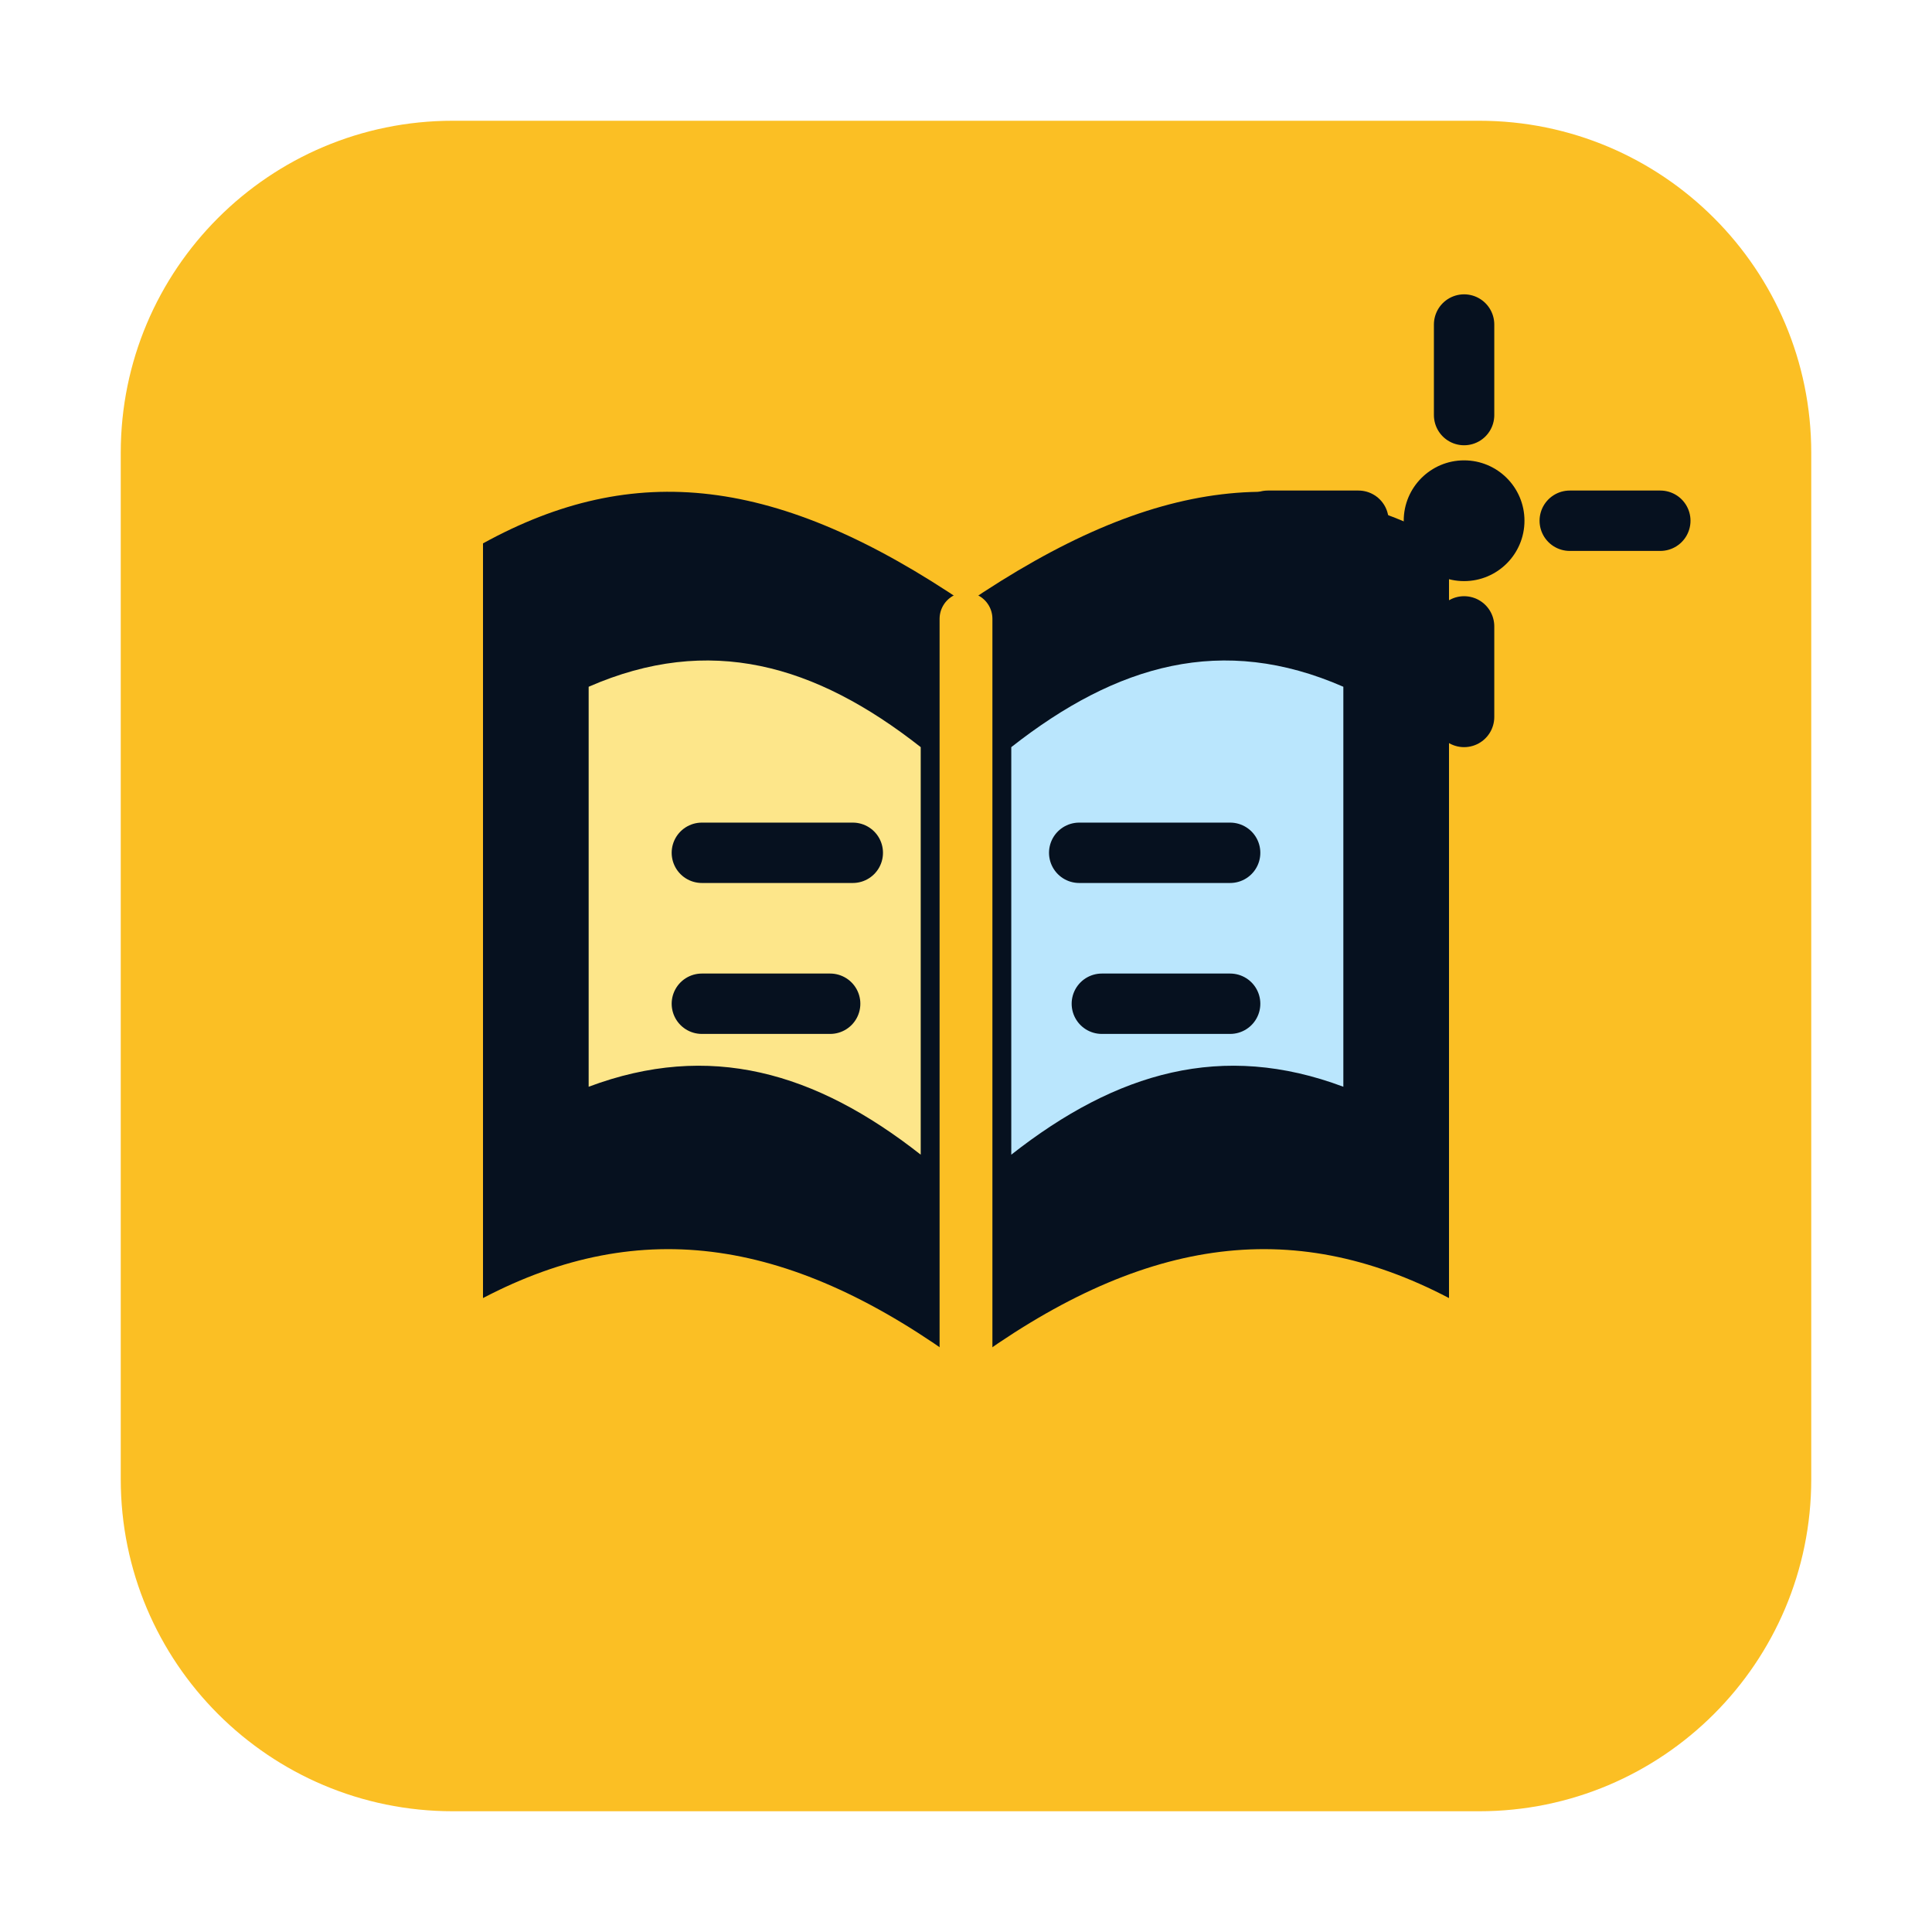
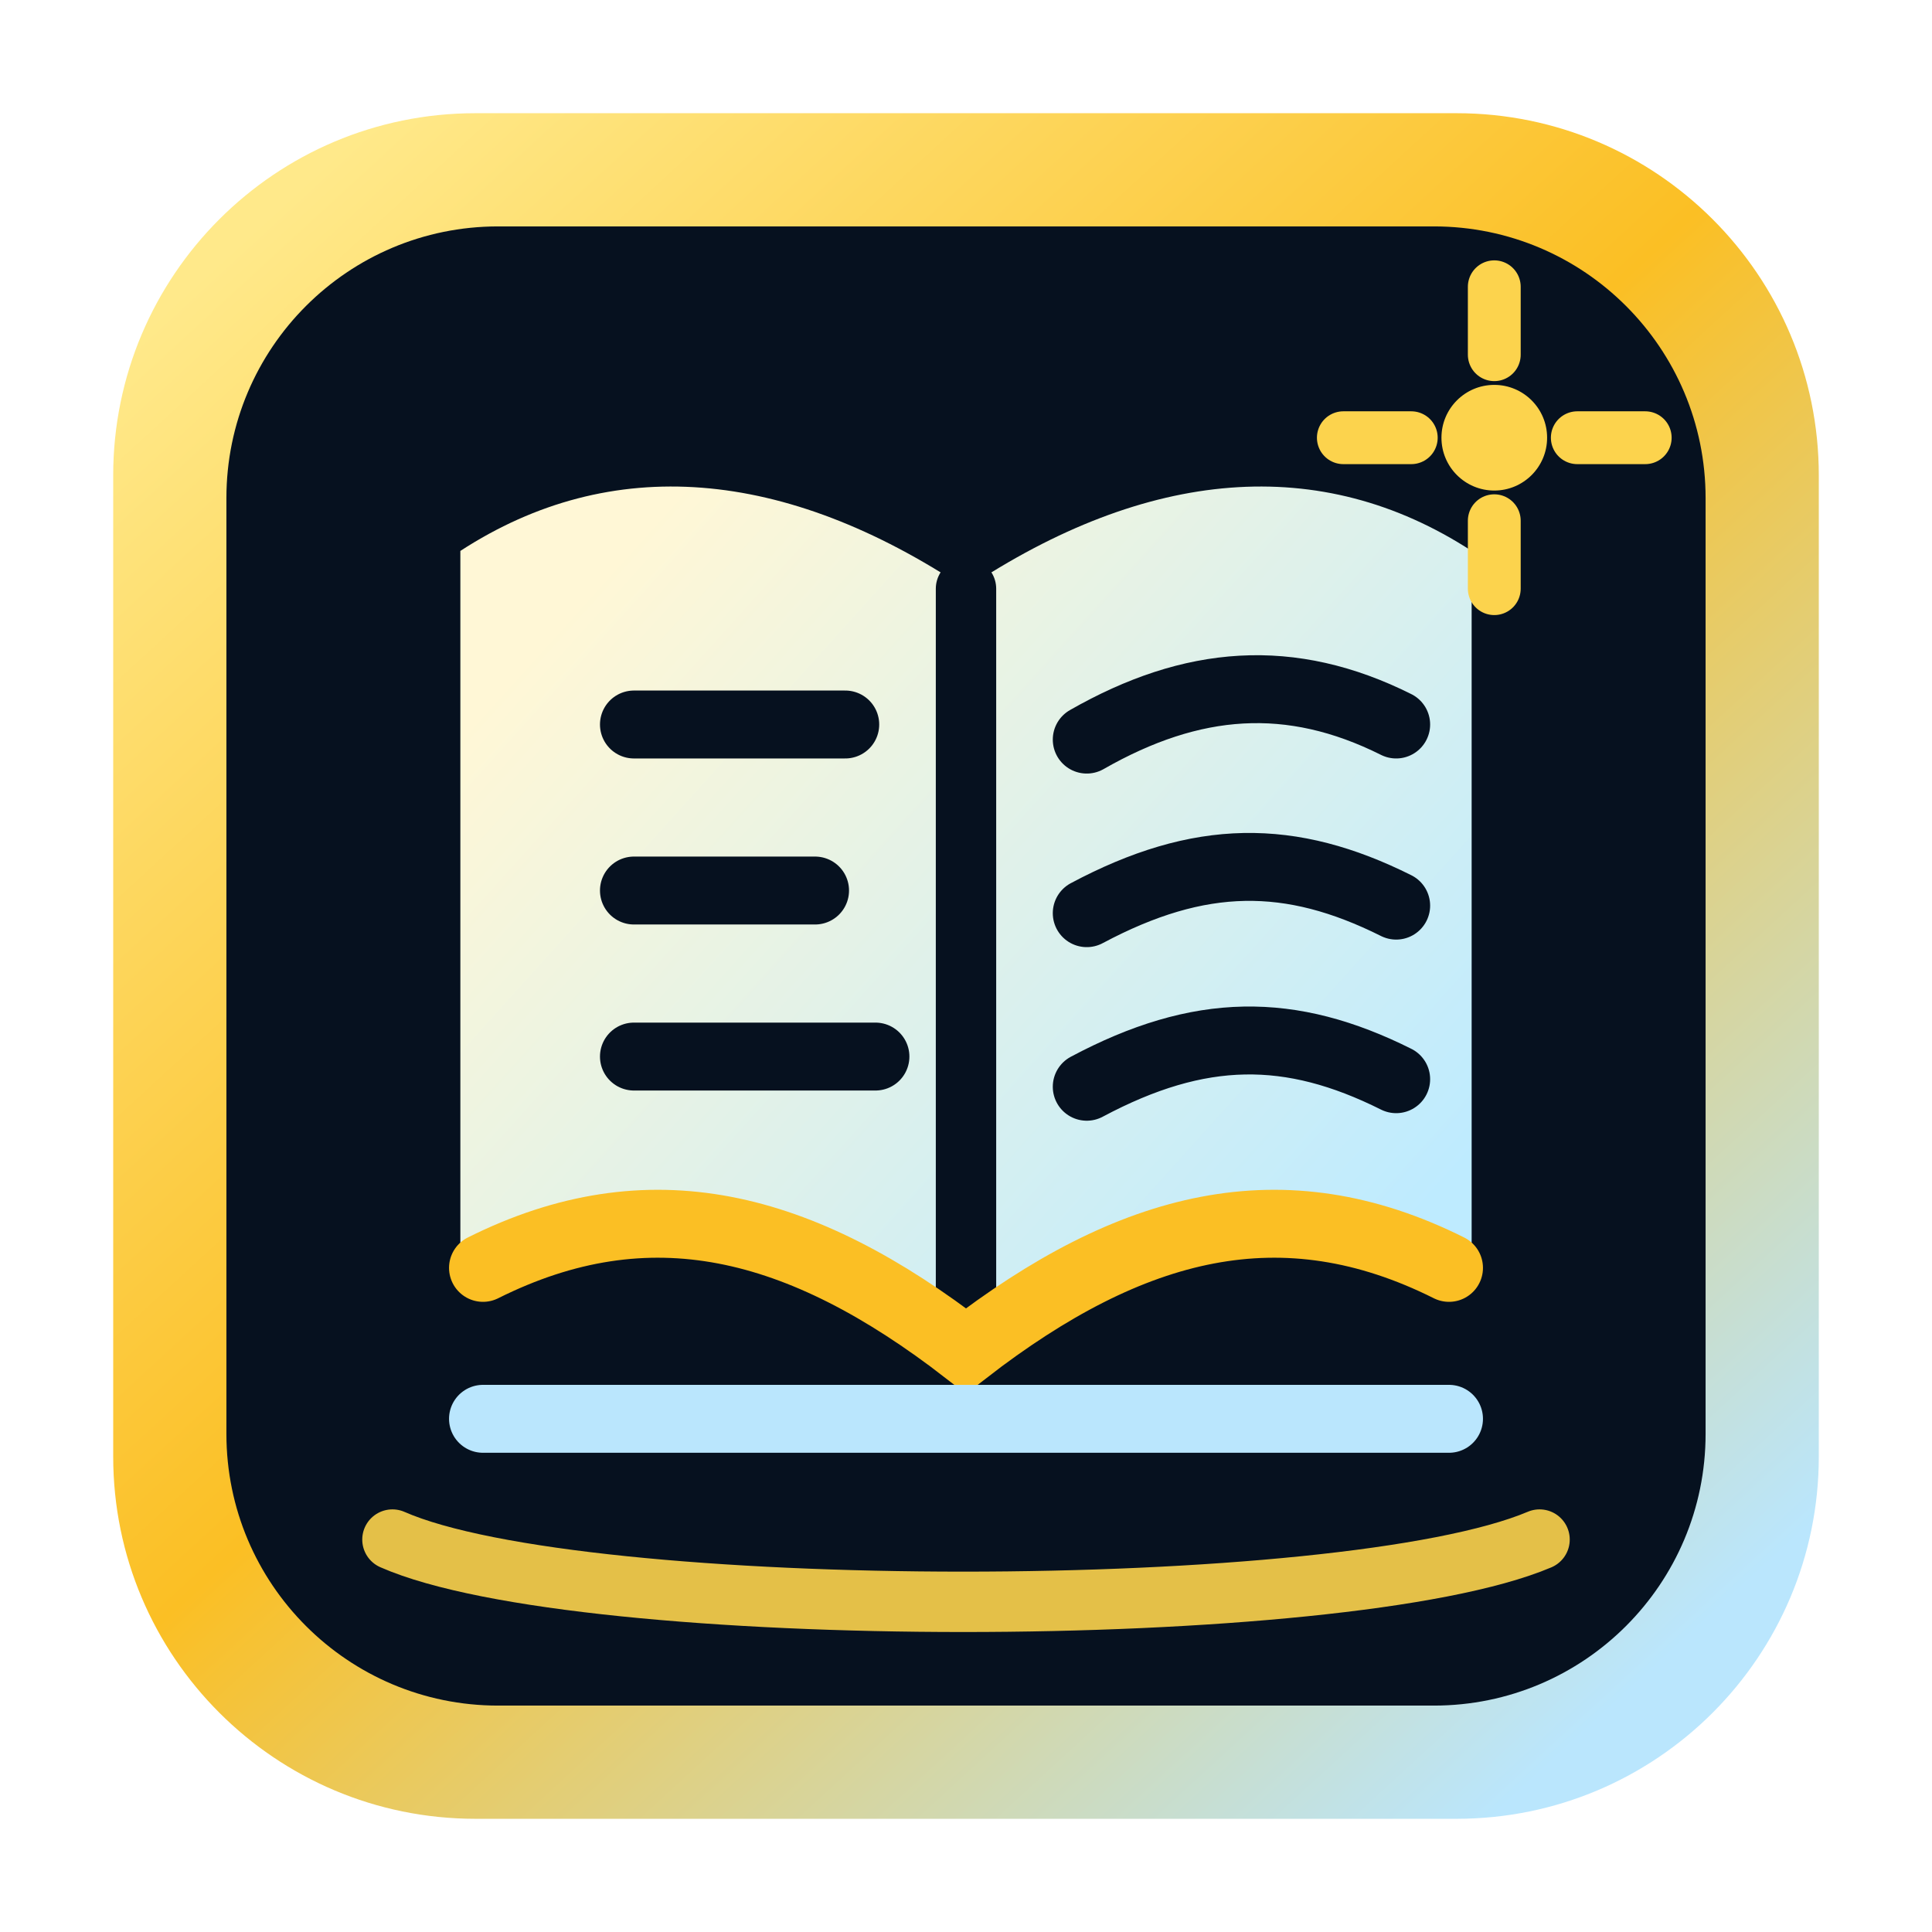
<svg xmlns="http://www.w3.org/2000/svg" width="256" height="256" viewBox="0 0 256 256" fill="none">
-   <rect x="16" y="16" width="224" height="224" rx="44" fill="#FBBF24" />
-   <path d="M64 72C84 61 103 63 128 80C153 63 172 61 192 72V172C171 161 151 164 128 181C105 164 85 161 64 172V72Z" fill="#06111F" />
-   <path d="M78 91C94 84 108 88 122 99V153C108 142 94 138 78 144V91Z" fill="#FDE68A" />
-   <path d="M178 91C162 84 148 88 134 99V153C148 142 162 138 178 144V91Z" fill="#BAE6FD" />
-   <path d="M128 82V182" stroke="#FBBF24" stroke-width="7" stroke-linecap="round" />
-   <path d="M93 113H113M143 113H163M93 133H110M146 133H163" stroke="#06111F" stroke-width="8" stroke-linecap="round" />
-   <circle cx="194" cy="69" r="8" fill="#06111F" />
-   <path d="M194 43V55M194 83V95M168 69H180M208 69H220" stroke="#06111F" stroke-width="8" stroke-linecap="round" />
+   <defs>
+     <linearGradient id="gold" x1="36" x2="216" y1="28" y2="224" gradientUnits="userSpaceOnUse">
+       <stop stop-color="#FFE98A" />
+       <stop offset="0.48" stop-color="#FBBF24" />
+       <stop offset="1" stop-color="#BAE6FD" />
+     </linearGradient>
+     <linearGradient id="paper" x1="78" x2="180" y1="78" y2="170" gradientUnits="userSpaceOnUse">
+       <stop stop-color="#FFF7D6" />
+       <stop offset="1" stop-color="#BEEBFF" />
+     </linearGradient>
+   </defs>
+   <rect x="15" y="15" width="226" height="226" rx="48" fill="url(#gold)" />
+   <rect x="30" y="30" width="196" height="196" rx="36" fill="#06111F" />
+   <path d="M61 73C81 60 104 62 128 78C152 62 175 60 195 73V168C173 157 151 162 128 179C105 162 83 157 61 168V73Z" fill="url(#paper)" />
+   <path d="M128 78V180" stroke="#06111F" stroke-width="8" stroke-linecap="round" />
+   <path d="M84 96H112M84 118H108M84 140H116" stroke="#06111F" stroke-width="9" stroke-linecap="round" />
+   <path d="M144 98C158 90 171 89 185 96M144 121C159 113 171 113 185 120M144 144C159 136 171 136 185 143" stroke="#06111F" stroke-width="9" stroke-linecap="round" />
+   <path d="M64 168C86 157 106 162 128 179C150 162 170 157 192 168" stroke="#FBBF24" stroke-width="9" stroke-linecap="round" />
+   <path d="M64 188H192" stroke="#BAE6FD" stroke-width="9" stroke-linecap="round" />
+   <circle cx="198" cy="58" r="7" fill="#FCD34D" />
+   <path d="M198 38V47M198 69V78M178 58H187M209 58H218" stroke="#FCD34D" stroke-width="7" stroke-linecap="round" />
+   <path d="M52 204C77 215 178 215 204 204" stroke="#FCD34D" stroke-width="8" stroke-linecap="round" opacity="0.9" />
</svg>
